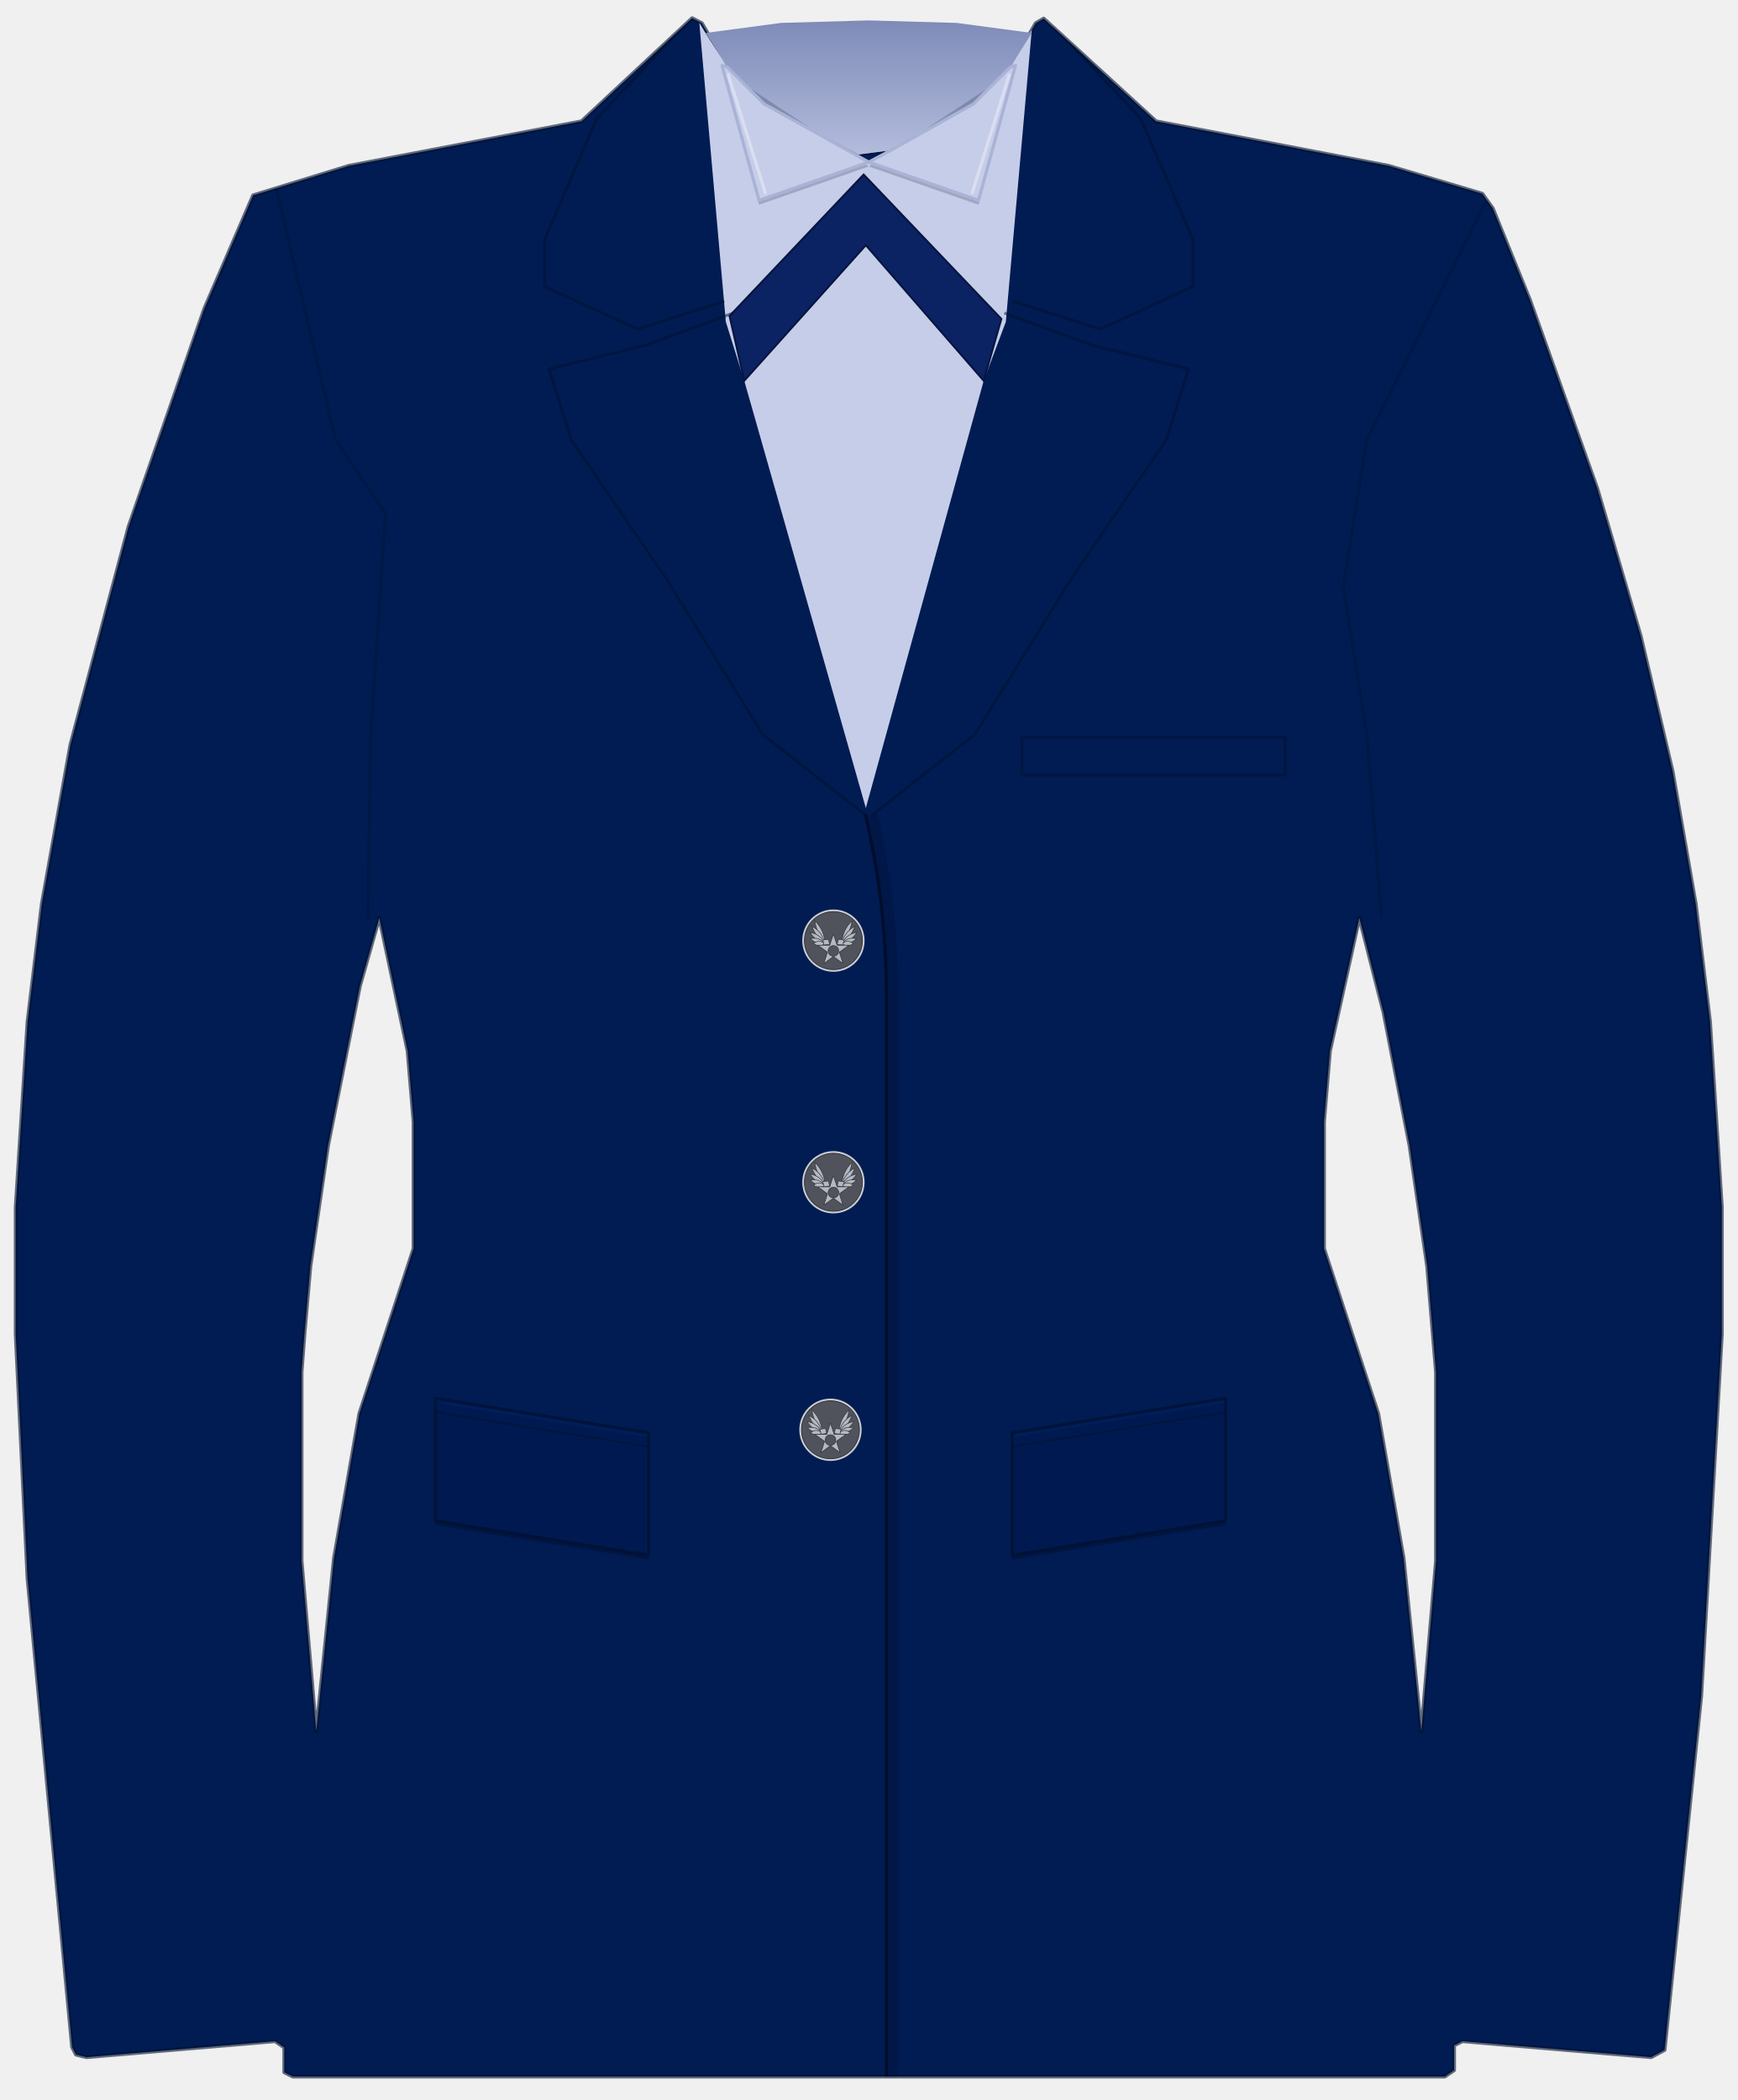
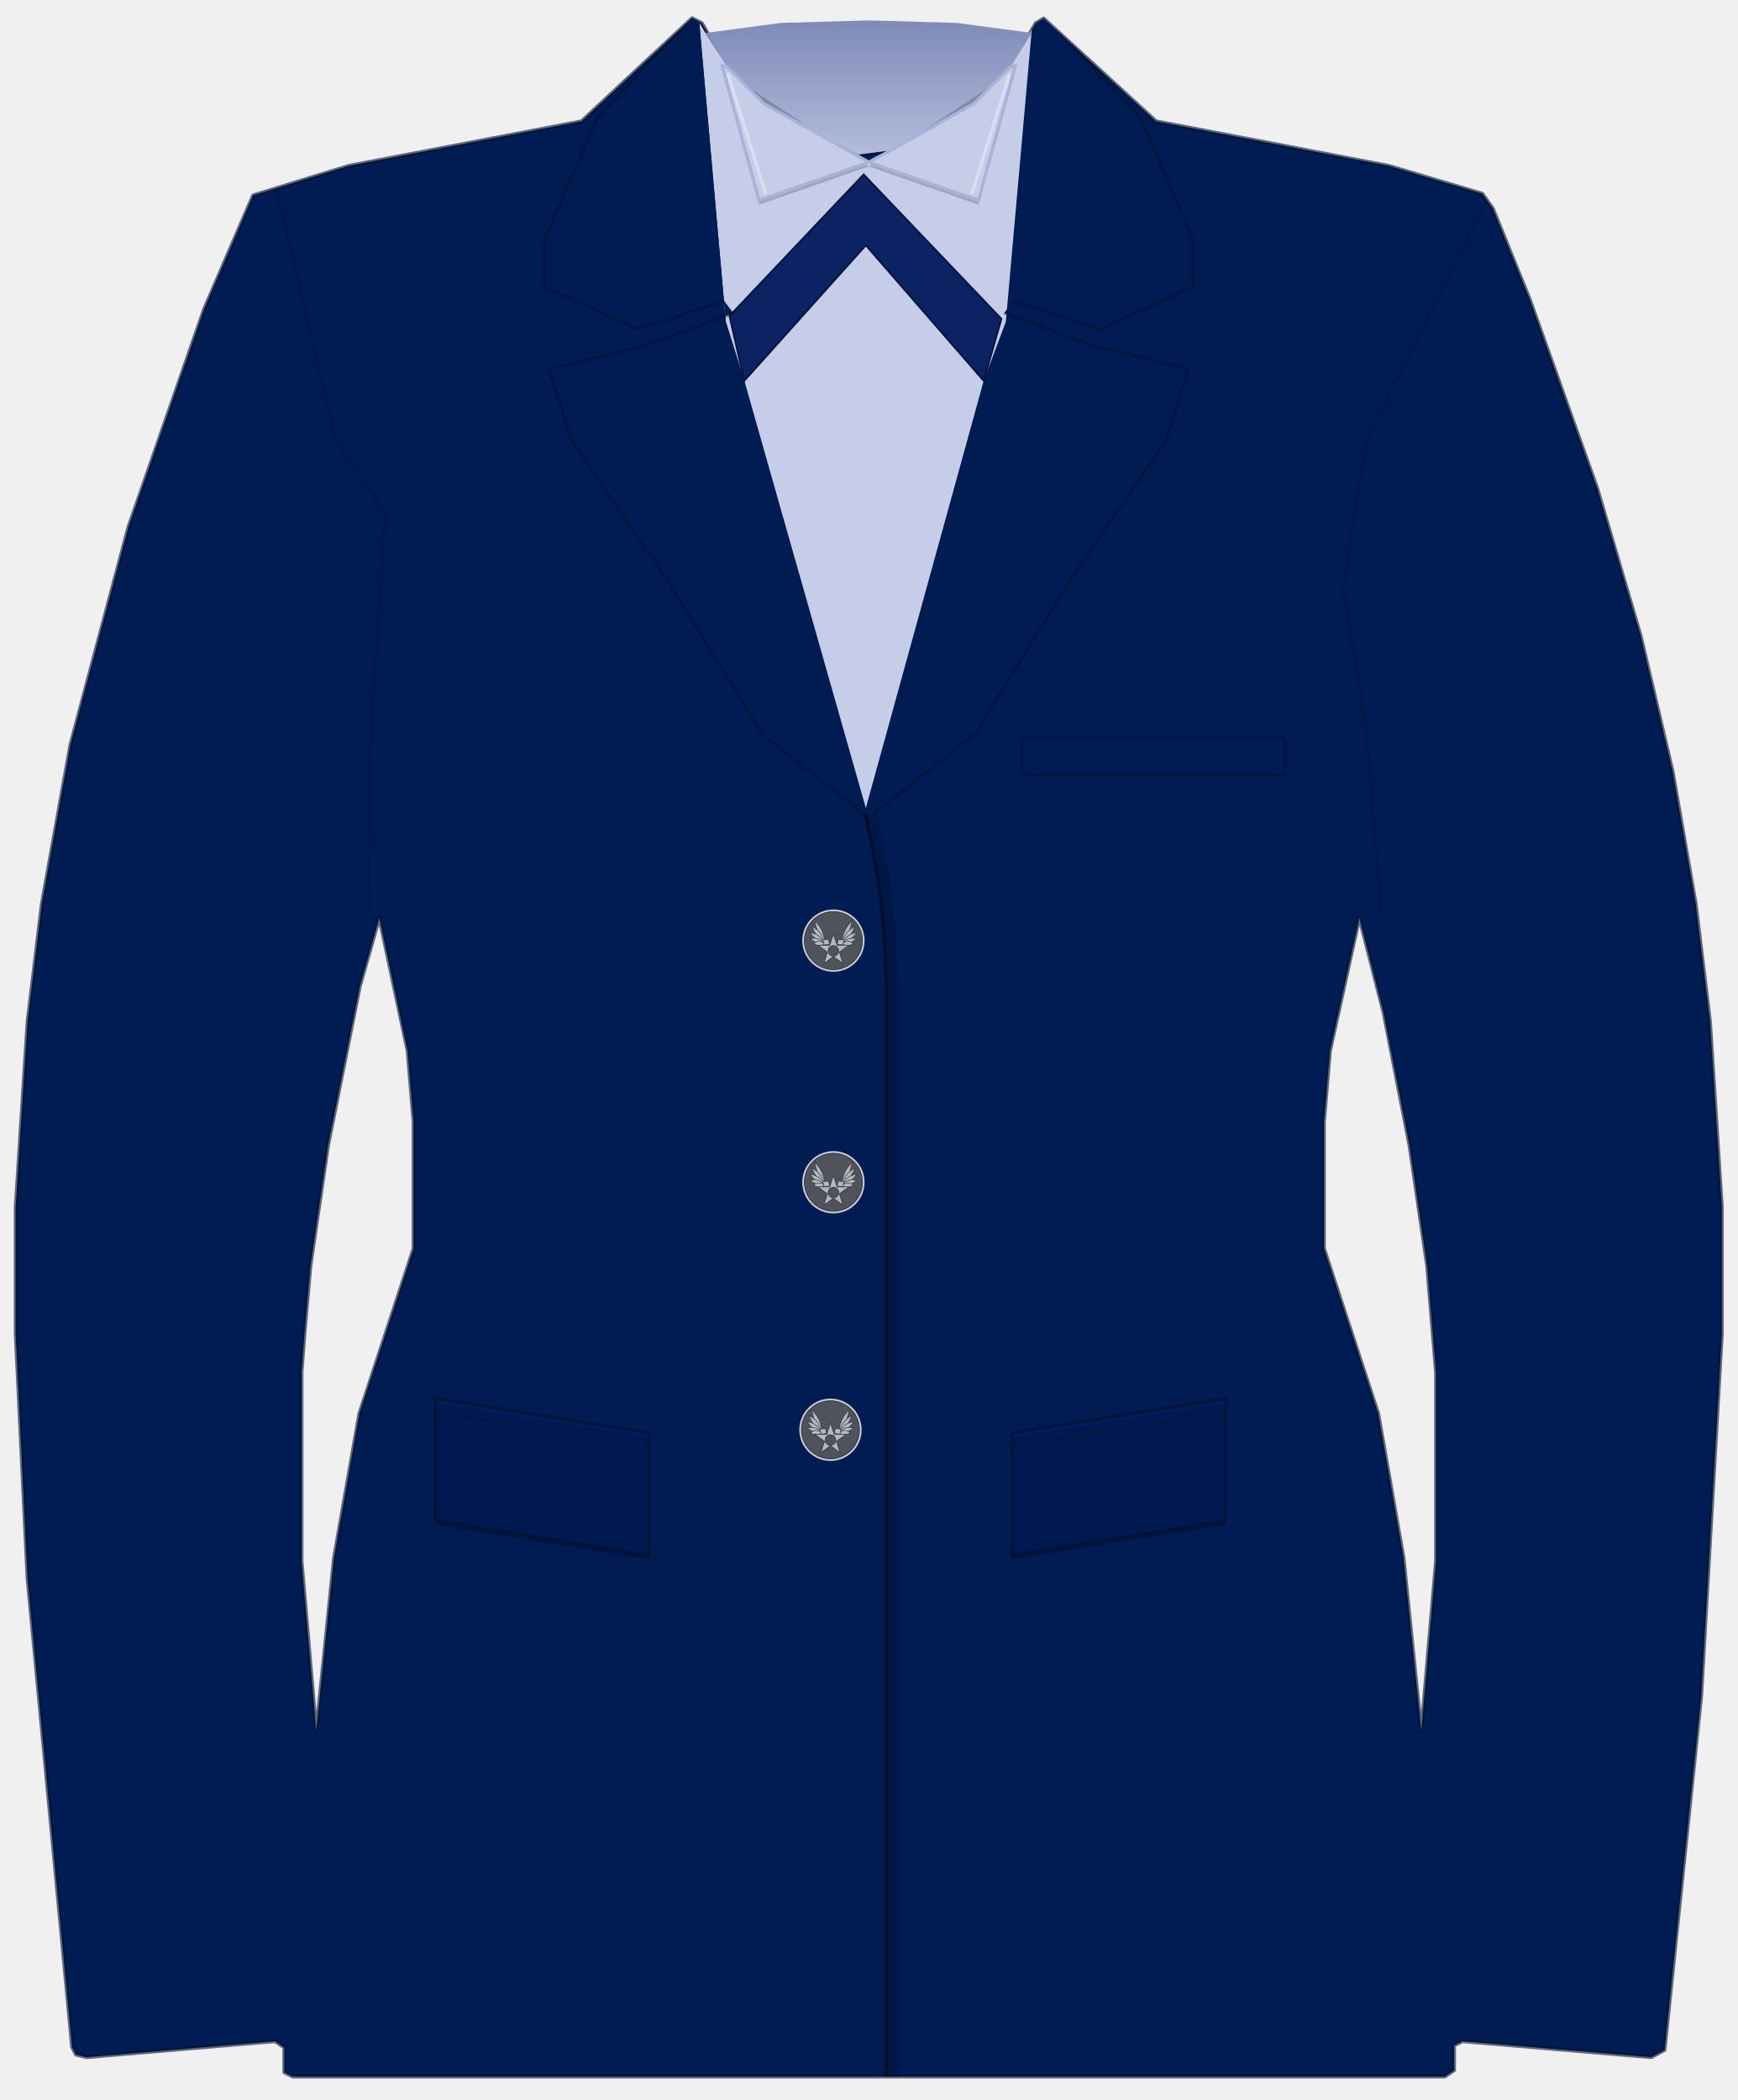
<svg xmlns="http://www.w3.org/2000/svg" width="24.388in" height="29.476in" viewBox="0 0 2438.83 2947.56" data-asset-id="garment-blues-class-a-coat-female" data-source="reference-art-measured" data-units="0.01in">
  <defs>
    <linearGradient id="garment-blues-class-a-coat-female__coatShade" gradientUnits="userSpaceOnUse" x1="-12" y1="0" x2="12" y2="0">
      <stop offset="0" stop-color="#000" stop-opacity=".30" />
      <stop offset=".12" stop-color="#000" stop-opacity=".08" />
      <stop offset=".3" stop-color="#000" stop-opacity="0" />
      <stop offset=".7" stop-color="#000" stop-opacity="0" />
      <stop offset=".88" stop-color="#000" stop-opacity=".08" />
      <stop offset="1" stop-color="#000" stop-opacity=".30" />
    </linearGradient>
    <linearGradient id="garment-blues-class-a-coat-female__collarIn" x1="0" y1="0" x2="0" y2="1">
      <stop offset="0" stop-color="#7e8bb8" />
      <stop offset="1" stop-color="#b3bcdc" />
    </linearGradient>
    <linearGradient id="garment-blues-class-a-coat-female__topLight" x1="0" y1="0" x2="0" y2="1">
      <stop offset="0" stop-color="#fff" stop-opacity=".10" />
      <stop offset="1" stop-color="#fff" stop-opacity="0" />
    </linearGradient>
    <radialGradient id="garment-blues-class-a-coat-female__btn" cx=".4" cy=".35" r=".8">
      <stop offset="0" stop-color="#ffffff" />
      <stop offset=".6" stop-color="#cfd3da" />
      <stop offset="1" stop-color="#8d939e" />
    </radialGradient>
    <linearGradient id="garment-blues-class-a-coat-female__plate" x1="0" y1="0" x2="0" y2="1">
      <stop offset="0" stop-color="#e4e6ea" />
      <stop offset="1" stop-color="#a9aeb8" />
    </linearGradient>
  </defs>
  <g id="garment-blues-class-a-coat-female__art" transform="translate(1219.416 21.560) scale(88.000)">
    <defs>
      <clipPath id="garment-blues-class-a-coat-female__clipSil">
        <path d="M-2.817,0.044L-2.662,0.124L-2.259,0.823L-1.669,1.413L-0.165,2.219L0.352,2.152L1.669,1.413L2.259,0.823L2.662,0.124L2.790,0.050L4.582,1.689L8.296,2.400L9.786,2.844L9.954,3.079L10.545,4.535L11.619,7.543L12.311,9.893L12.821,12.056L13.190,14.171L13.418,16.050L13.607,19.012L13.607,21.032L13.277,26.814L12.693,32.453L12.479,32.568L9.470,32.313L9.336,32.380L9.336,32.776L9.188,32.877L3.220,32.877L-9.188,32.877L-9.323,32.809L-9.323,32.413L-9.470,32.313L-12.479,32.568L-12.646,32.527L-12.707,32.407L-13.418,24.933L-13.607,21.032L-13.607,19.012L-13.418,16.050L-13.190,14.171L-12.734,11.633L-11.807,8.155L-10.598,4.676L-9.820,2.870L-8.296,2.400L-4.582,1.689ZM-7.807,14.396L-7.356,16.520L-7.261,17.648L-7.261,19.669L-8.126,22.302L-8.530,24.605L-8.813,27.368L-9.047,24.651L-9.047,21.643L-9.001,21.032L-8.906,19.951L-8.624,18.024L-8.117,15.486ZM7.825,14.396L8.211,15.909L8.624,18.024L8.906,19.951L9.047,21.643L9.047,24.651L8.813,27.368L8.530,24.605L8.126,22.302L7.261,19.669L7.261,17.648L7.356,16.520Z" clip-rule="evenodd" />
      </clipPath>
    </defs>
    <g id="garment-blues-class-a-coat-female__coat-body">
      <path id="garment-blues-class-a-coat-female__silhouette" d="M-2.817,0.044L-2.662,0.124L-2.259,0.823L-1.669,1.413L-0.165,2.219L0.352,2.152L1.669,1.413L2.259,0.823L2.662,0.124L2.790,0.050L4.582,1.689L8.296,2.400L9.786,2.844L9.954,3.079L10.545,4.535L11.619,7.543L12.311,9.893L12.821,12.056L13.190,14.171L13.418,16.050L13.607,19.012L13.607,21.032L13.277,26.814L12.693,32.453L12.479,32.568L9.470,32.313L9.336,32.380L9.336,32.776L9.188,32.877L3.220,32.877L-9.188,32.877L-9.323,32.809L-9.323,32.413L-9.470,32.313L-12.479,32.568L-12.646,32.527L-12.707,32.407L-13.418,24.933L-13.607,21.032L-13.607,19.012L-13.418,16.050L-13.190,14.171L-12.734,11.633L-11.807,8.155L-10.598,4.676L-9.820,2.870L-8.296,2.400L-4.582,1.689ZM-7.807,14.396L-7.356,16.520L-7.261,17.648L-7.261,19.669L-8.126,22.302L-8.530,24.605L-8.813,27.368L-9.047,24.651L-9.047,21.643L-9.001,21.032L-8.906,19.951L-8.624,18.024L-8.117,15.486ZM7.825,14.396L8.211,15.909L8.624,18.024L8.906,19.951L9.047,21.643L9.047,24.651L8.813,27.368L8.530,24.605L8.126,22.302L7.261,19.669L7.261,17.648L7.356,16.520Z" fill="#001c52" fill-rule="evenodd" stroke="#00102f" stroke-opacity=".6" stroke-width=".06" stroke-linejoin="round" />
      <g clip-path="url(#garment-blues-class-a-coat-female__clipSil)">
        <path id="garment-blues-class-a-coat-female__shirt" d="M-2.703,0.117 Q-0.094,4.512 2.608,0.141 L2.186,4.888 L1.833,5.828 L-0.047,12.643 L-1.986,5.828 L-2.280,4.888 Z" fill="#c6cde8" />
        <path id="garment-blues-class-a-coat-female__tie-tab" d="M-0.082,2.538L2.115,4.841L1.833,5.828L-0.047,3.666L-1.986,5.828L-2.221,4.794Z" fill="#0b2263" stroke="#06143f" stroke-width=".03" />
      </g>
      <path id="garment-blues-class-a-coat-female__collar-back" d="M-2.600,0.280L-1.400,0.120L0.000,0.080L1.400,0.120L2.600,0.280L2.259,0.823L1.669,1.413L0.352,2.152L-0.165,2.219L-1.669,1.413L-2.259,0.823Z" fill="url(#garment-blues-class-a-coat-female__collarIn)" />
      <path d="M-2.340,0.800 L-1.750,2.950 L0.000,2.340 Z" fill="#000a24" fill-opacity=".2" transform="translate(0 0.07)" />
      <path id="garment-blues-class-a-coat-female__collar-leaf-right" d="M-2.340,0.800 L-1.750,2.950 L0.000,2.340 L-1.669,1.413L-2.259,0.823Z" fill="#c6cde8" stroke="#a9b3d6" stroke-width=".05" stroke-linejoin="round" />
      <path d="M-2.240,0.950 L-1.650,2.830" stroke="#fff" stroke-opacity=".35" stroke-width=".05" stroke-linecap="round" />
      <path d="M2.340,0.800 L1.750,2.950 L0.000,2.340 Z" fill="#000a24" fill-opacity=".2" transform="translate(0 0.07)" />
      <path id="garment-blues-class-a-coat-female__collar-leaf-left" d="M2.340,0.800 L1.750,2.950 L0.000,2.340 L0.352,2.152L1.669,1.413L2.259,0.823Z" fill="#c6cde8" stroke="#a9b3d6" stroke-width=".05" stroke-linejoin="round" />
      <path d="M2.240,0.950 L1.650,2.830" stroke="#fff" stroke-opacity=".35" stroke-width=".05" stroke-linecap="round" />
      <g clip-path="url(#garment-blues-class-a-coat-female__clipSil)">
-         <path id="garment-blues-class-a-coat-female__collar-right" d="M-2.749,-0.047L-4.336,1.645L-5.170,3.572L-5.170,4.324L-3.690,5.005L-2.303,4.559" fill="none" stroke="#00102f" stroke-opacity=".5" stroke-width=".045" stroke-linejoin="round" />
-         <path id="garment-blues-class-a-coat-female__lapel-right" d="M-2.162,4.747L-3.572,5.264L-5.099,5.640L-4.747,6.768L-3.220,9.001L-1.692,11.468L-0.047,12.761" fill="none" stroke="#00102f" stroke-opacity=".5" stroke-width=".045" stroke-linejoin="round" />
-         <path id="garment-blues-class-a-coat-female__collar-left" d="M2.749,-0.047L4.336,1.645L5.170,3.572L5.170,4.324L3.690,5.005L2.303,4.559" fill="none" stroke="#00102f" stroke-opacity=".5" stroke-width=".045" stroke-linejoin="round" />
-         <path id="garment-blues-class-a-coat-female__lapel-left" d="M2.162,4.747L3.572,5.264L5.099,5.640L4.747,6.768L3.220,9.001L1.692,11.468L0.047,12.761" fill="none" stroke="#00102f" stroke-opacity=".5" stroke-width=".045" stroke-linejoin="round" />
+         <g id="garment-blues-class-a-coat-female__lapel-foreground">
+           <path id="garment-blues-class-a-coat-female__lapel-face-right" d="M-2.749,-0.047L-4.336,1.645L-5.170,3.572L-5.170,4.324L-3.690,5.005L-2.303,4.559L-2.162,4.747L-3.572,5.264L-5.099,5.640L-4.747,6.768L-3.220,9.001L-1.692,11.468L-0.047,12.761L-1.986,5.828L-2.280,4.888L-2.703,0.117Z" fill="#001c52" />
+           <path id="garment-blues-class-a-coat-female__collar-right" d="M-2.749,-0.047L-4.336,1.645L-5.170,3.572L-5.170,4.324L-3.690,5.005L-2.303,4.559" fill="none" stroke="#00102f" stroke-opacity=".5" stroke-width=".045" stroke-linejoin="round" />
+           <path id="garment-blues-class-a-coat-female__lapel-right" d="M-2.162,4.747L-3.572,5.264L-5.099,5.640L-4.747,6.768L-3.220,9.001L-1.692,11.468L-0.047,12.761" fill="none" stroke="#00102f" stroke-opacity=".5" stroke-width=".045" stroke-linejoin="round" />
+           <path id="garment-blues-class-a-coat-female__lapel-face-left" d="M2.749,-0.047L4.336,1.645L5.170,3.572L5.170,4.324L3.690,5.005L2.303,4.559L2.162,4.747L3.572,5.264L5.099,5.640L4.747,6.768L3.220,9.001L1.692,11.468L0.047,12.761L1.986,5.828L2.280,4.888L2.703,0.117Z" fill="#001c52" />
+           <path id="garment-blues-class-a-coat-female__collar-left" d="M2.749,-0.047L4.336,1.645L5.170,3.572L5.170,4.324L3.690,5.005L2.303,4.559" fill="none" stroke="#00102f" stroke-opacity=".5" stroke-width=".045" stroke-linejoin="round" />
+           <path id="garment-blues-class-a-coat-female__lapel-left" d="M2.162,4.747L3.572,5.264L5.099,5.640L4.747,6.768L3.220,9.001L1.692,11.468L0.047,12.761" fill="none" stroke="#00102f" stroke-opacity=".5" stroke-width=".045" stroke-linejoin="round" />
+         </g>
        <path id="garment-blues-class-a-coat-female__front-edge-shadow" d="M-0.047,12.761 C0.003,13.061 0.282,14.053 0.282,15.698 L0.282,33.150" fill="none" stroke="#000d30" stroke-opacity=".3" stroke-width=".18" stroke-linecap="butt" transform="translate(0.1 0)" />
        <path id="garment-blues-class-a-coat-female__front-edge" d="M-0.047,12.761 C0.003,13.061 0.282,14.053 0.282,15.698 L0.282,33.150" fill="none" stroke="#000b28" stroke-opacity=".85" stroke-width=".05" stroke-linecap="round" />
        <g id="garment-blues-class-a-coat-female__button-1">
          <g transform="translate(-0.564 14.758) scale(0.497)">
            <circle r="1" fill="#c9ccd2" />
            <circle r=".93" fill="#50535b" />
            <g>
              <path d="M-0.27,0.11 Q-0.279,-0.333 -0.6,-0.64 Q-0.528,-0.224 -0.27,0.11 Z" fill="#b4b8c0" stroke="#2e3036" stroke-width=".018" />
              <path d="M-0.27,0.11 Q-0.343,-0.276 -0.69,-0.46 Q-0.562,-0.114 -0.27,0.11 Z" fill="#b4b8c0" stroke="#2e3036" stroke-width=".018" />
              <path d="M-0.27,0.11 Q-0.406,-0.210 -0.75,-0.26 Q-0.572,0.006 -0.27,0.11 Z" fill="#b4b8c0" stroke="#2e3036" stroke-width=".018" />
              <path d="M-0.27,0.11 Q-0.447,-0.135 -0.74,-0.06 Q-0.540,0.121 -0.27,0.11 Z" fill="#b4b8c0" stroke="#2e3036" stroke-width=".018" />
              <path d="M-0.27,0.11 Q-0.450,-0.065 -0.64,0.1 Q-0.458,0.207 -0.27,0.11 Z" fill="#b4b8c0" stroke="#2e3036" stroke-width=".018" />
              <path d="M-0.30,0.14 L-0.12,0.12 L-0.16,-0.04 L-0.34,-0.02 Z" fill="#b4b8c0" stroke="#2e3036" stroke-width=".018" />
            </g>
            <g transform="scale(-1 1)">
              <path d="M-0.27,0.11 Q-0.279,-0.333 -0.6,-0.64 Q-0.528,-0.224 -0.27,0.11 Z" fill="#b4b8c0" stroke="#2e3036" stroke-width=".018" />
              <path d="M-0.27,0.11 Q-0.343,-0.276 -0.69,-0.46 Q-0.562,-0.114 -0.27,0.11 Z" fill="#b4b8c0" stroke="#2e3036" stroke-width=".018" />
              <path d="M-0.27,0.11 Q-0.406,-0.210 -0.75,-0.26 Q-0.572,0.006 -0.27,0.11 Z" fill="#b4b8c0" stroke="#2e3036" stroke-width=".018" />
              <path d="M-0.27,0.11 Q-0.447,-0.135 -0.74,-0.06 Q-0.540,0.121 -0.27,0.11 Z" fill="#b4b8c0" stroke="#2e3036" stroke-width=".018" />
              <path d="M-0.27,0.11 Q-0.450,-0.065 -0.64,0.1 Q-0.458,0.207 -0.27,0.11 Z" fill="#b4b8c0" stroke="#2e3036" stroke-width=".018" />
              <path d="M-0.30,0.14 L-0.12,0.12 L-0.16,-0.04 L-0.34,-0.02 Z" fill="#b4b8c0" stroke="#2e3036" stroke-width=".018" />
            </g>
            <polygon points="0.000,-0.216 0.118,0.147 0.500,0.147 0.191,0.372 0.309,0.736 0.000,0.511 -0.309,0.736 -0.191,0.372 -0.500,0.147 -0.118,0.147" fill="#b4b8c0" stroke="#2e3036" stroke-width=".02" stroke-linejoin="round" />
            <circle cx="0" cy="0.33" r=".17" fill="#50535b" stroke="#2e3036" stroke-width=".02" />
            <circle r=".93" fill="none" stroke="#2e3036" stroke-width=".025" />
          </g>
        </g>
        <g id="garment-blues-class-a-coat-female__button-2">
          <g transform="translate(-0.564 18.612) scale(0.497)">
            <circle r="1" fill="#c9ccd2" />
            <circle r=".93" fill="#50535b" />
            <g>
              <path d="M-0.27,0.11 Q-0.279,-0.333 -0.6,-0.64 Q-0.528,-0.224 -0.27,0.11 Z" fill="#b4b8c0" stroke="#2e3036" stroke-width=".018" />
              <path d="M-0.27,0.11 Q-0.343,-0.276 -0.69,-0.46 Q-0.562,-0.114 -0.27,0.11 Z" fill="#b4b8c0" stroke="#2e3036" stroke-width=".018" />
              <path d="M-0.27,0.11 Q-0.406,-0.210 -0.75,-0.26 Q-0.572,0.006 -0.27,0.11 Z" fill="#b4b8c0" stroke="#2e3036" stroke-width=".018" />
              <path d="M-0.27,0.11 Q-0.447,-0.135 -0.74,-0.06 Q-0.540,0.121 -0.27,0.11 Z" fill="#b4b8c0" stroke="#2e3036" stroke-width=".018" />
              <path d="M-0.27,0.11 Q-0.450,-0.065 -0.64,0.1 Q-0.458,0.207 -0.27,0.11 Z" fill="#b4b8c0" stroke="#2e3036" stroke-width=".018" />
              <path d="M-0.30,0.14 L-0.12,0.12 L-0.16,-0.04 L-0.34,-0.02 Z" fill="#b4b8c0" stroke="#2e3036" stroke-width=".018" />
            </g>
            <g transform="scale(-1 1)">
              <path d="M-0.27,0.11 Q-0.279,-0.333 -0.6,-0.64 Q-0.528,-0.224 -0.27,0.11 Z" fill="#b4b8c0" stroke="#2e3036" stroke-width=".018" />
              <path d="M-0.27,0.11 Q-0.343,-0.276 -0.69,-0.46 Q-0.562,-0.114 -0.27,0.11 Z" fill="#b4b8c0" stroke="#2e3036" stroke-width=".018" />
              <path d="M-0.27,0.11 Q-0.406,-0.210 -0.75,-0.26 Q-0.572,0.006 -0.27,0.11 Z" fill="#b4b8c0" stroke="#2e3036" stroke-width=".018" />
              <path d="M-0.27,0.11 Q-0.447,-0.135 -0.74,-0.06 Q-0.540,0.121 -0.27,0.11 Z" fill="#b4b8c0" stroke="#2e3036" stroke-width=".018" />
              <path d="M-0.27,0.11 Q-0.450,-0.065 -0.64,0.1 Q-0.458,0.207 -0.27,0.11 Z" fill="#b4b8c0" stroke="#2e3036" stroke-width=".018" />
              <path d="M-0.30,0.14 L-0.12,0.12 L-0.16,-0.04 L-0.34,-0.02 Z" fill="#b4b8c0" stroke="#2e3036" stroke-width=".018" />
            </g>
            <polygon points="0.000,-0.216 0.118,0.147 0.500,0.147 0.191,0.372 0.309,0.736 0.000,0.511 -0.309,0.736 -0.191,0.372 -0.500,0.147 -0.118,0.147" fill="#b4b8c0" stroke="#2e3036" stroke-width=".02" stroke-linejoin="round" />
            <circle cx="0" cy="0.33" r=".17" fill="#50535b" stroke="#2e3036" stroke-width=".02" />
            <circle r=".93" fill="none" stroke="#2e3036" stroke-width=".025" />
          </g>
        </g>
        <g id="garment-blues-class-a-coat-female__button-3">
          <g transform="translate(-0.611 22.560) scale(0.497)">
            <circle r="1" fill="#c9ccd2" />
            <circle r=".93" fill="#50535b" />
            <g>
              <path d="M-0.27,0.11 Q-0.279,-0.333 -0.6,-0.64 Q-0.528,-0.224 -0.27,0.11 Z" fill="#b4b8c0" stroke="#2e3036" stroke-width=".018" />
              <path d="M-0.27,0.11 Q-0.343,-0.276 -0.69,-0.46 Q-0.562,-0.114 -0.27,0.11 Z" fill="#b4b8c0" stroke="#2e3036" stroke-width=".018" />
              <path d="M-0.27,0.11 Q-0.406,-0.210 -0.75,-0.26 Q-0.572,0.006 -0.27,0.11 Z" fill="#b4b8c0" stroke="#2e3036" stroke-width=".018" />
              <path d="M-0.27,0.11 Q-0.447,-0.135 -0.74,-0.06 Q-0.540,0.121 -0.27,0.11 Z" fill="#b4b8c0" stroke="#2e3036" stroke-width=".018" />
              <path d="M-0.27,0.11 Q-0.450,-0.065 -0.64,0.1 Q-0.458,0.207 -0.27,0.11 Z" fill="#b4b8c0" stroke="#2e3036" stroke-width=".018" />
              <path d="M-0.30,0.14 L-0.12,0.12 L-0.16,-0.04 L-0.34,-0.02 Z" fill="#b4b8c0" stroke="#2e3036" stroke-width=".018" />
            </g>
            <g transform="scale(-1 1)">
              <path d="M-0.27,0.11 Q-0.279,-0.333 -0.6,-0.64 Q-0.528,-0.224 -0.27,0.11 Z" fill="#b4b8c0" stroke="#2e3036" stroke-width=".018" />
              <path d="M-0.27,0.11 Q-0.343,-0.276 -0.69,-0.46 Q-0.562,-0.114 -0.27,0.11 Z" fill="#b4b8c0" stroke="#2e3036" stroke-width=".018" />
              <path d="M-0.27,0.11 Q-0.406,-0.210 -0.75,-0.26 Q-0.572,0.006 -0.27,0.11 Z" fill="#b4b8c0" stroke="#2e3036" stroke-width=".018" />
              <path d="M-0.27,0.11 Q-0.447,-0.135 -0.74,-0.06 Q-0.540,0.121 -0.27,0.11 Z" fill="#b4b8c0" stroke="#2e3036" stroke-width=".018" />
              <path d="M-0.27,0.11 Q-0.450,-0.065 -0.64,0.1 Q-0.458,0.207 -0.27,0.11 Z" fill="#b4b8c0" stroke="#2e3036" stroke-width=".018" />
              <path d="M-0.30,0.14 L-0.12,0.12 L-0.16,-0.04 L-0.34,-0.02 Z" fill="#b4b8c0" stroke="#2e3036" stroke-width=".018" />
            </g>
            <polygon points="0.000,-0.216 0.118,0.147 0.500,0.147 0.191,0.372 0.309,0.736 0.000,0.511 -0.309,0.736 -0.191,0.372 -0.500,0.147 -0.118,0.147" fill="#b4b8c0" stroke="#2e3036" stroke-width=".02" stroke-linejoin="round" />
            <circle cx="0" cy="0.33" r=".17" fill="#50535b" stroke="#2e3036" stroke-width=".02" />
            <circle r=".93" fill="none" stroke="#2e3036" stroke-width=".025" />
          </g>
        </g>
        <g id="garment-blues-class-a-coat-female__welt-pocket">
          <rect x="2.444" y="11.515" width="4.2" height="0.6" fill="none" stroke="#00102f" stroke-opacity=".45" stroke-width=".05" />
        </g>
        <g id="garment-blues-class-a-coat-female__pocket-flap-right">
          <path d="M-3.511,22.610L-6.911,22.060L-6.911,24.010L-3.511,24.560Z" transform="translate(0 0.07)" fill="#000a24" fill-opacity=".35" />
          <path d="M-3.511,22.610L-6.911,22.060L-6.911,24.010L-3.511,24.560Z" fill="#00205f" fill-opacity=".55" stroke="#00102f" stroke-opacity=".7" stroke-width=".05" stroke-linejoin="round" />
          <path d="M-3.511,22.830 L-6.911,22.280" stroke="#00102f" stroke-opacity=".4" stroke-width=".04" />
        </g>
        <g id="garment-blues-class-a-coat-female__pocket-flap-left">
          <path d="M2.289,22.610L5.689,22.060L5.689,24.010L2.289,24.560Z" transform="translate(0 0.07)" fill="#000a24" fill-opacity=".35" />
          <path d="M2.289,22.610L5.689,22.060L5.689,24.010L2.289,24.560Z" fill="#00205f" fill-opacity=".55" stroke="#00102f" stroke-opacity=".7" stroke-width=".05" stroke-linejoin="round" />
          <path d="M2.289,22.830 L5.689,22.280" stroke="#00102f" stroke-opacity=".4" stroke-width=".04" />
        </g>
        <path d="M-9.447,2.773 L-8.507,6.768 L-7.708,7.943 L-7.943,11.468 L-7.990,14.382" fill="none" stroke="#00102f" stroke-opacity=".32" stroke-width="0.05" stroke-linecap="round" stroke-linejoin="round" />
        <path d="M9.823,3.008 L7.943,6.768 L7.567,9.118 L7.943,11.468 L8.178,14.382" fill="none" stroke="#00102f" stroke-opacity=".32" stroke-width="0.05" stroke-linecap="round" stroke-linejoin="round" />
      </g>
    </g>
    <g id="garment-blues-class-a-coat-female__nameplate">
      <rect x="-6.618" y="10.663" width="3.835" height="0.852" fill="none" />
    </g>
  </g>
</svg>
